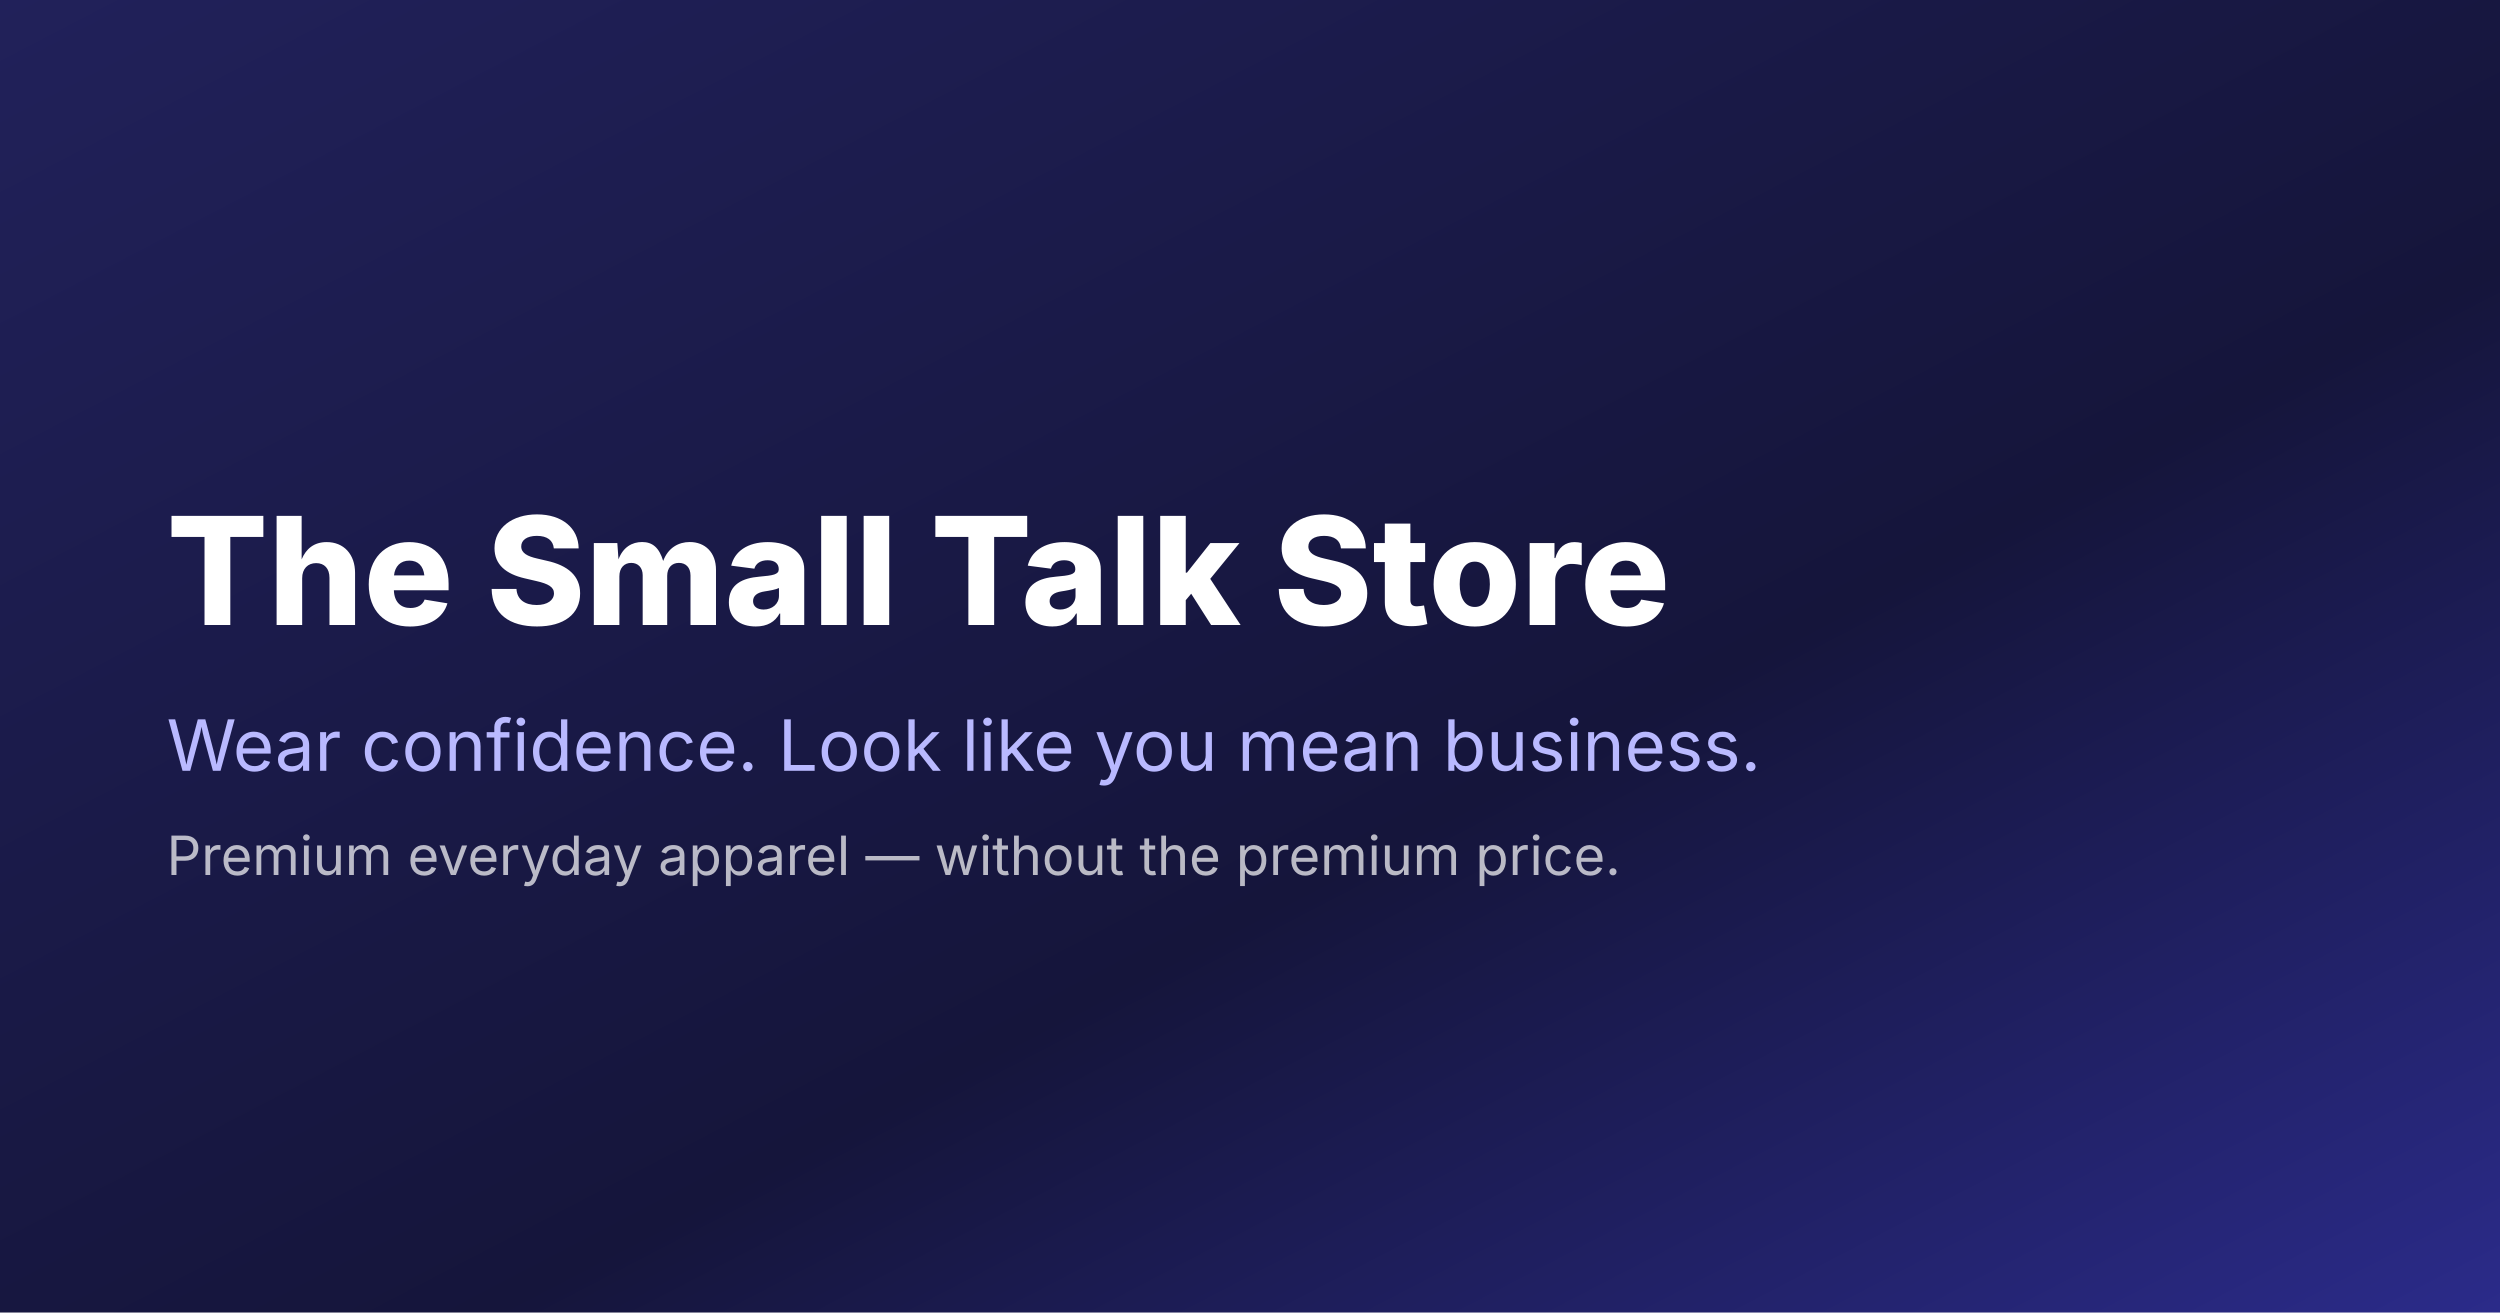
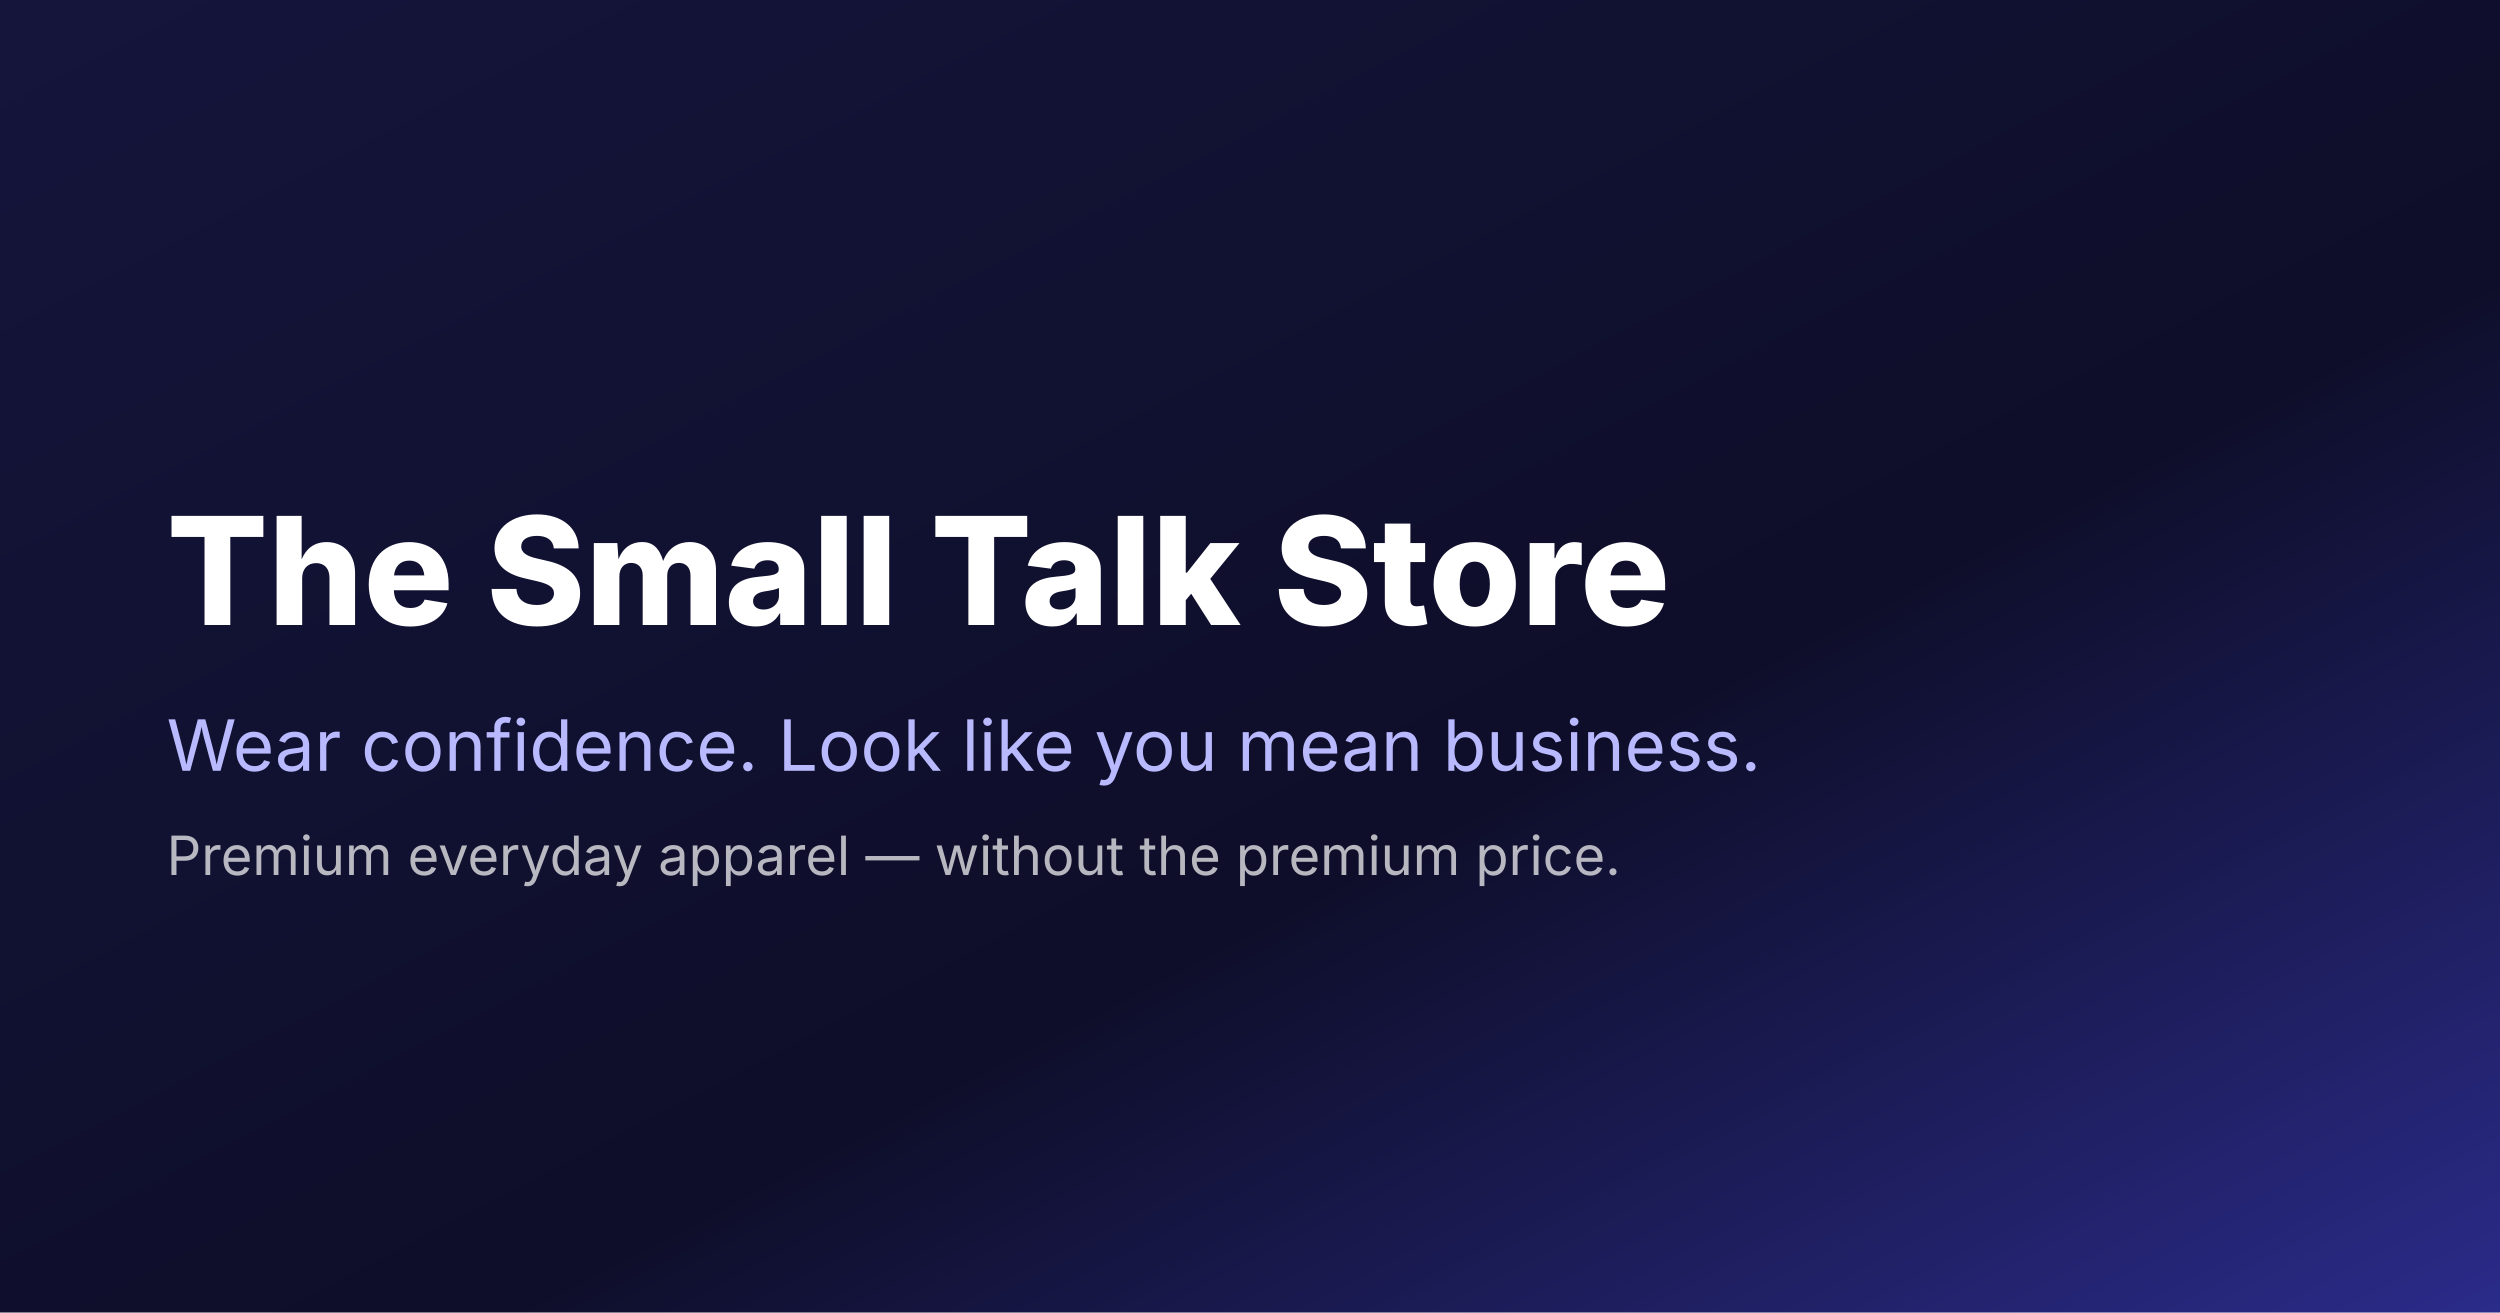
<svg xmlns="http://www.w3.org/2000/svg" viewBox="0 0 1200 630" width="1200" height="630">
  <defs>
    <linearGradient id="g" x1="0" y1="0" x2="1" y2="1">
-       <stop offset="0" stop-color="#21215A" />
-       <stop offset="0.6" stop-color="#15153B" />
+       <stop offset="0" stop-color="#15153C" />
+       <stop offset="0.6" stop-color="#0E0E2A" />
      <stop offset="1" stop-color="#2b2b8a" />
    </linearGradient>
  </defs>
  <rect width="1200" height="630" fill="url(#g)" />
  <text x="80" y="300" font-family="Inter, system-ui, sans-serif" font-size="72" font-weight="800" fill="#fff">The Small Talk Store</text>
  <text x="80" y="370" font-family="Inter, system-ui, sans-serif" font-size="34" fill="#b9b9ff">Wear confidence. Look like you mean business.</text>
  <text x="80" y="420" font-family="Inter, system-ui, sans-serif" font-size="26" fill="#ffffff" fill-opacity="0.7">Premium everyday apparel — without the premium price.</text>
</svg>
